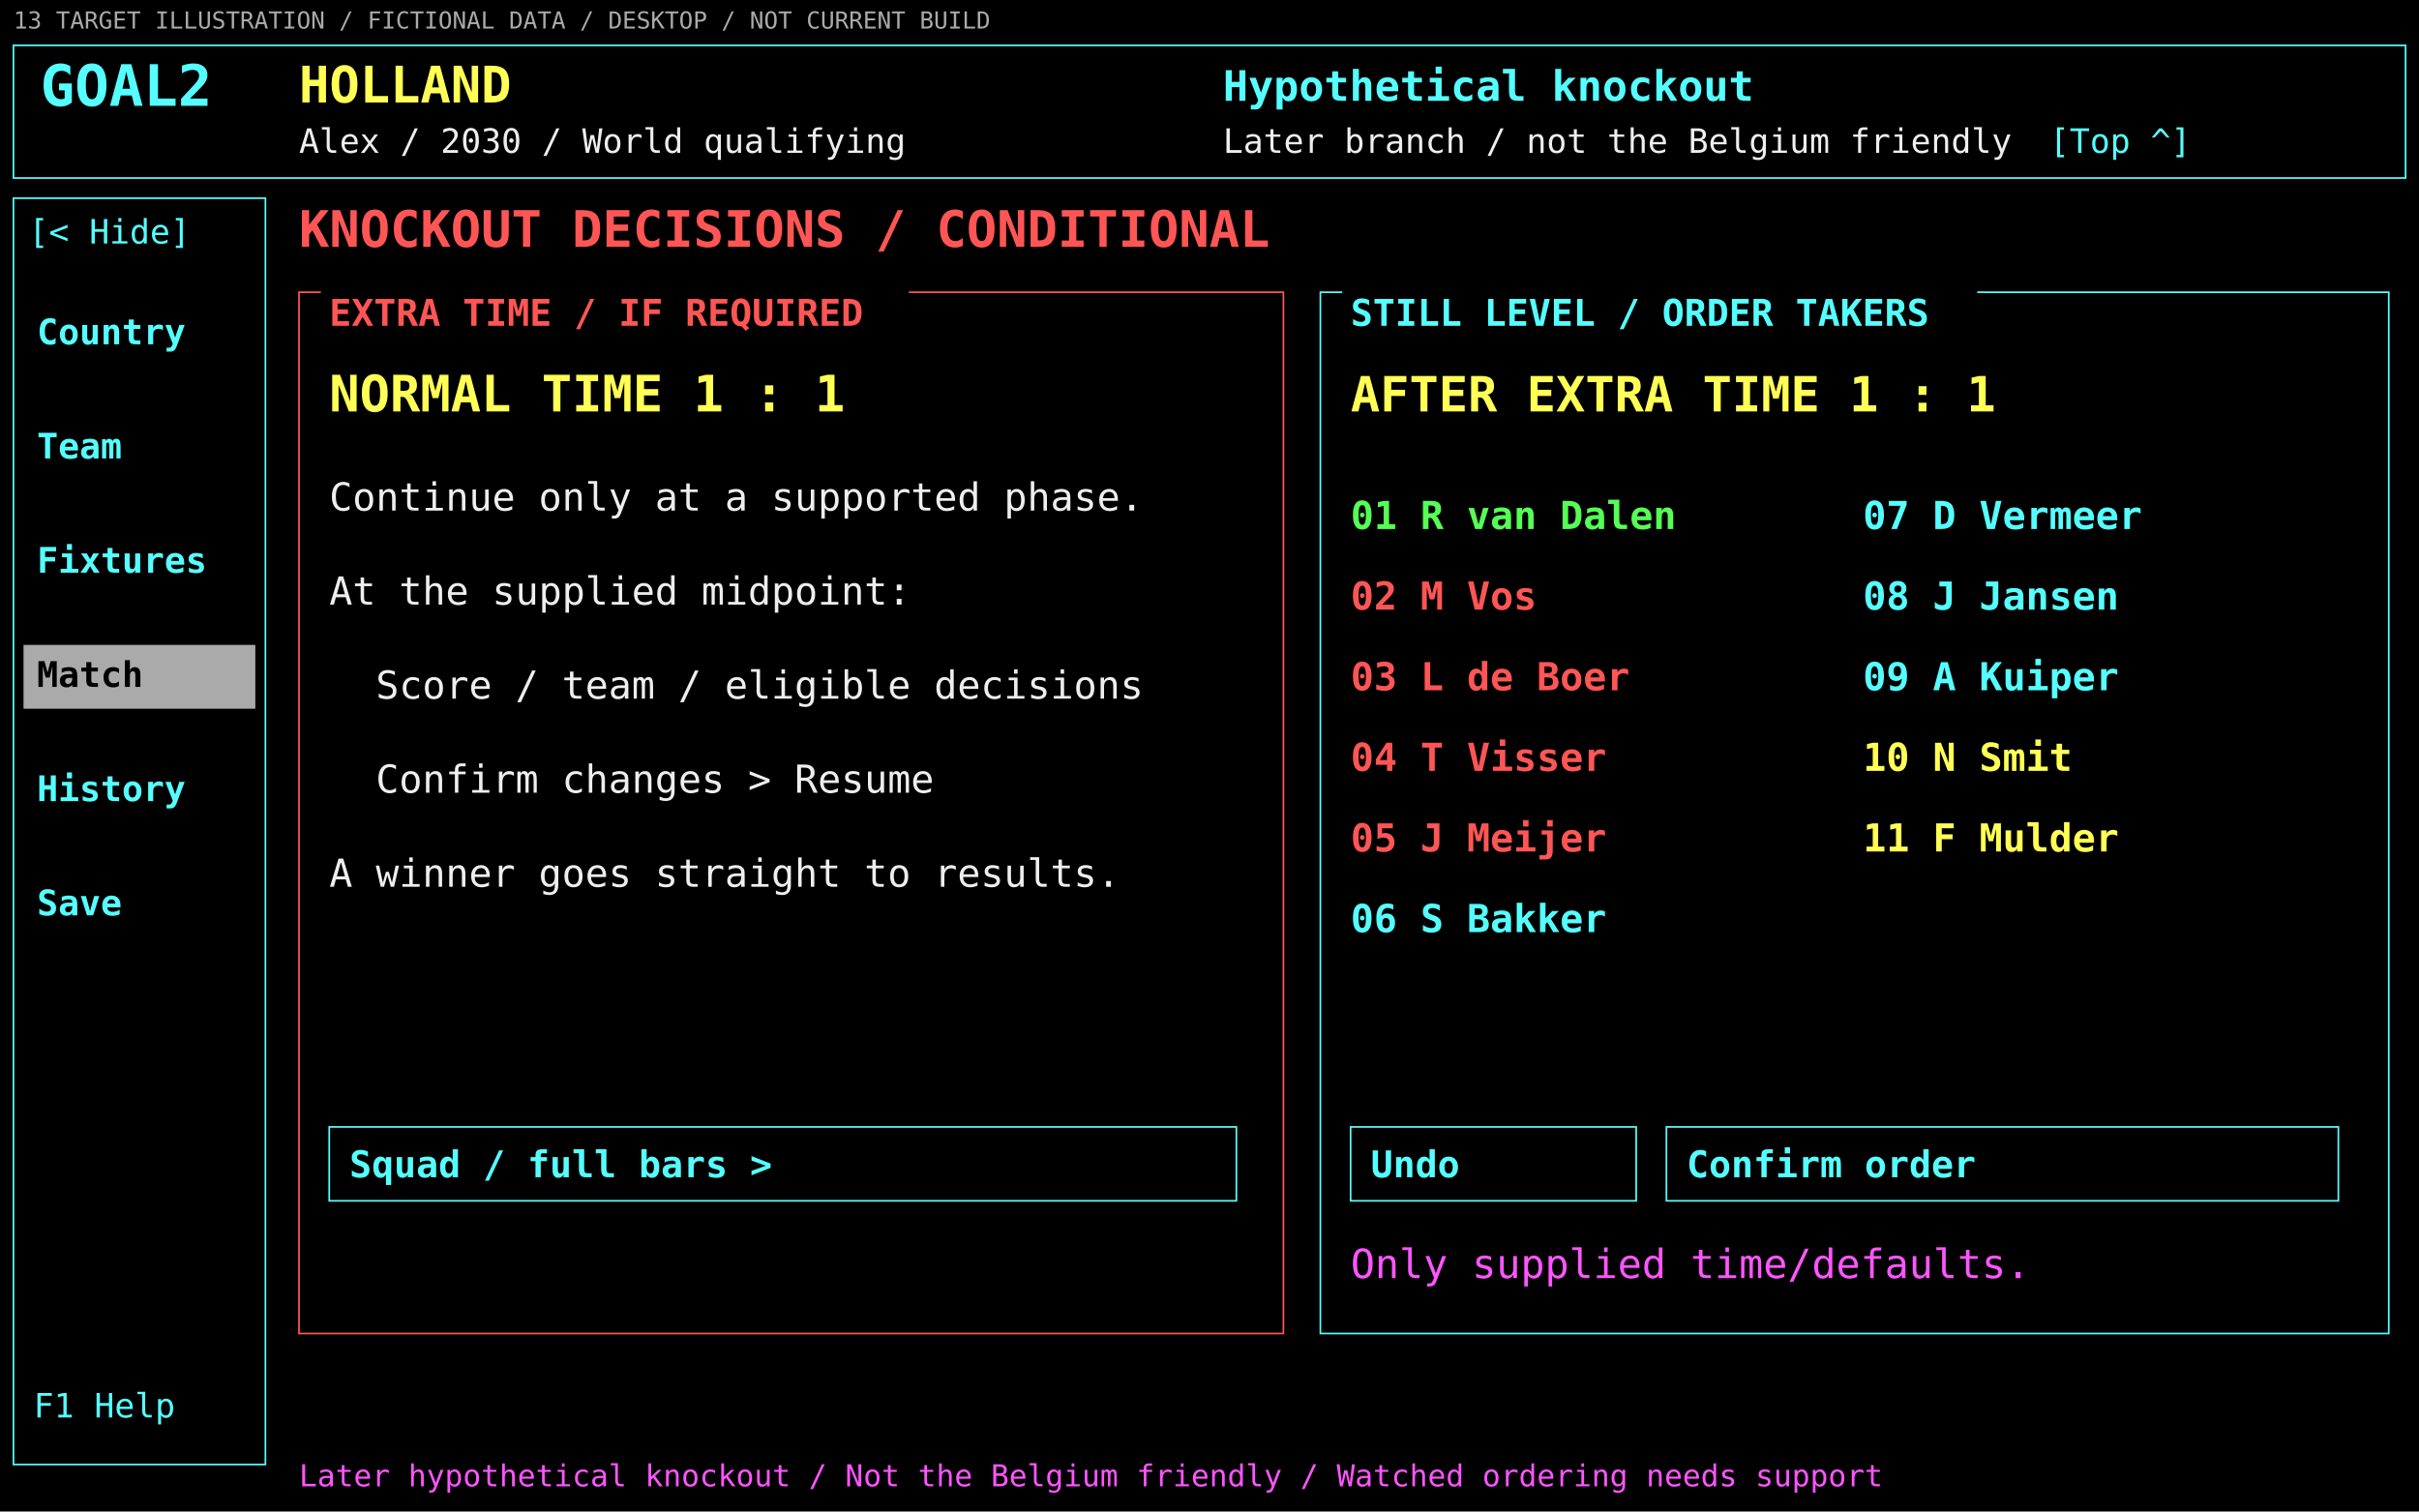
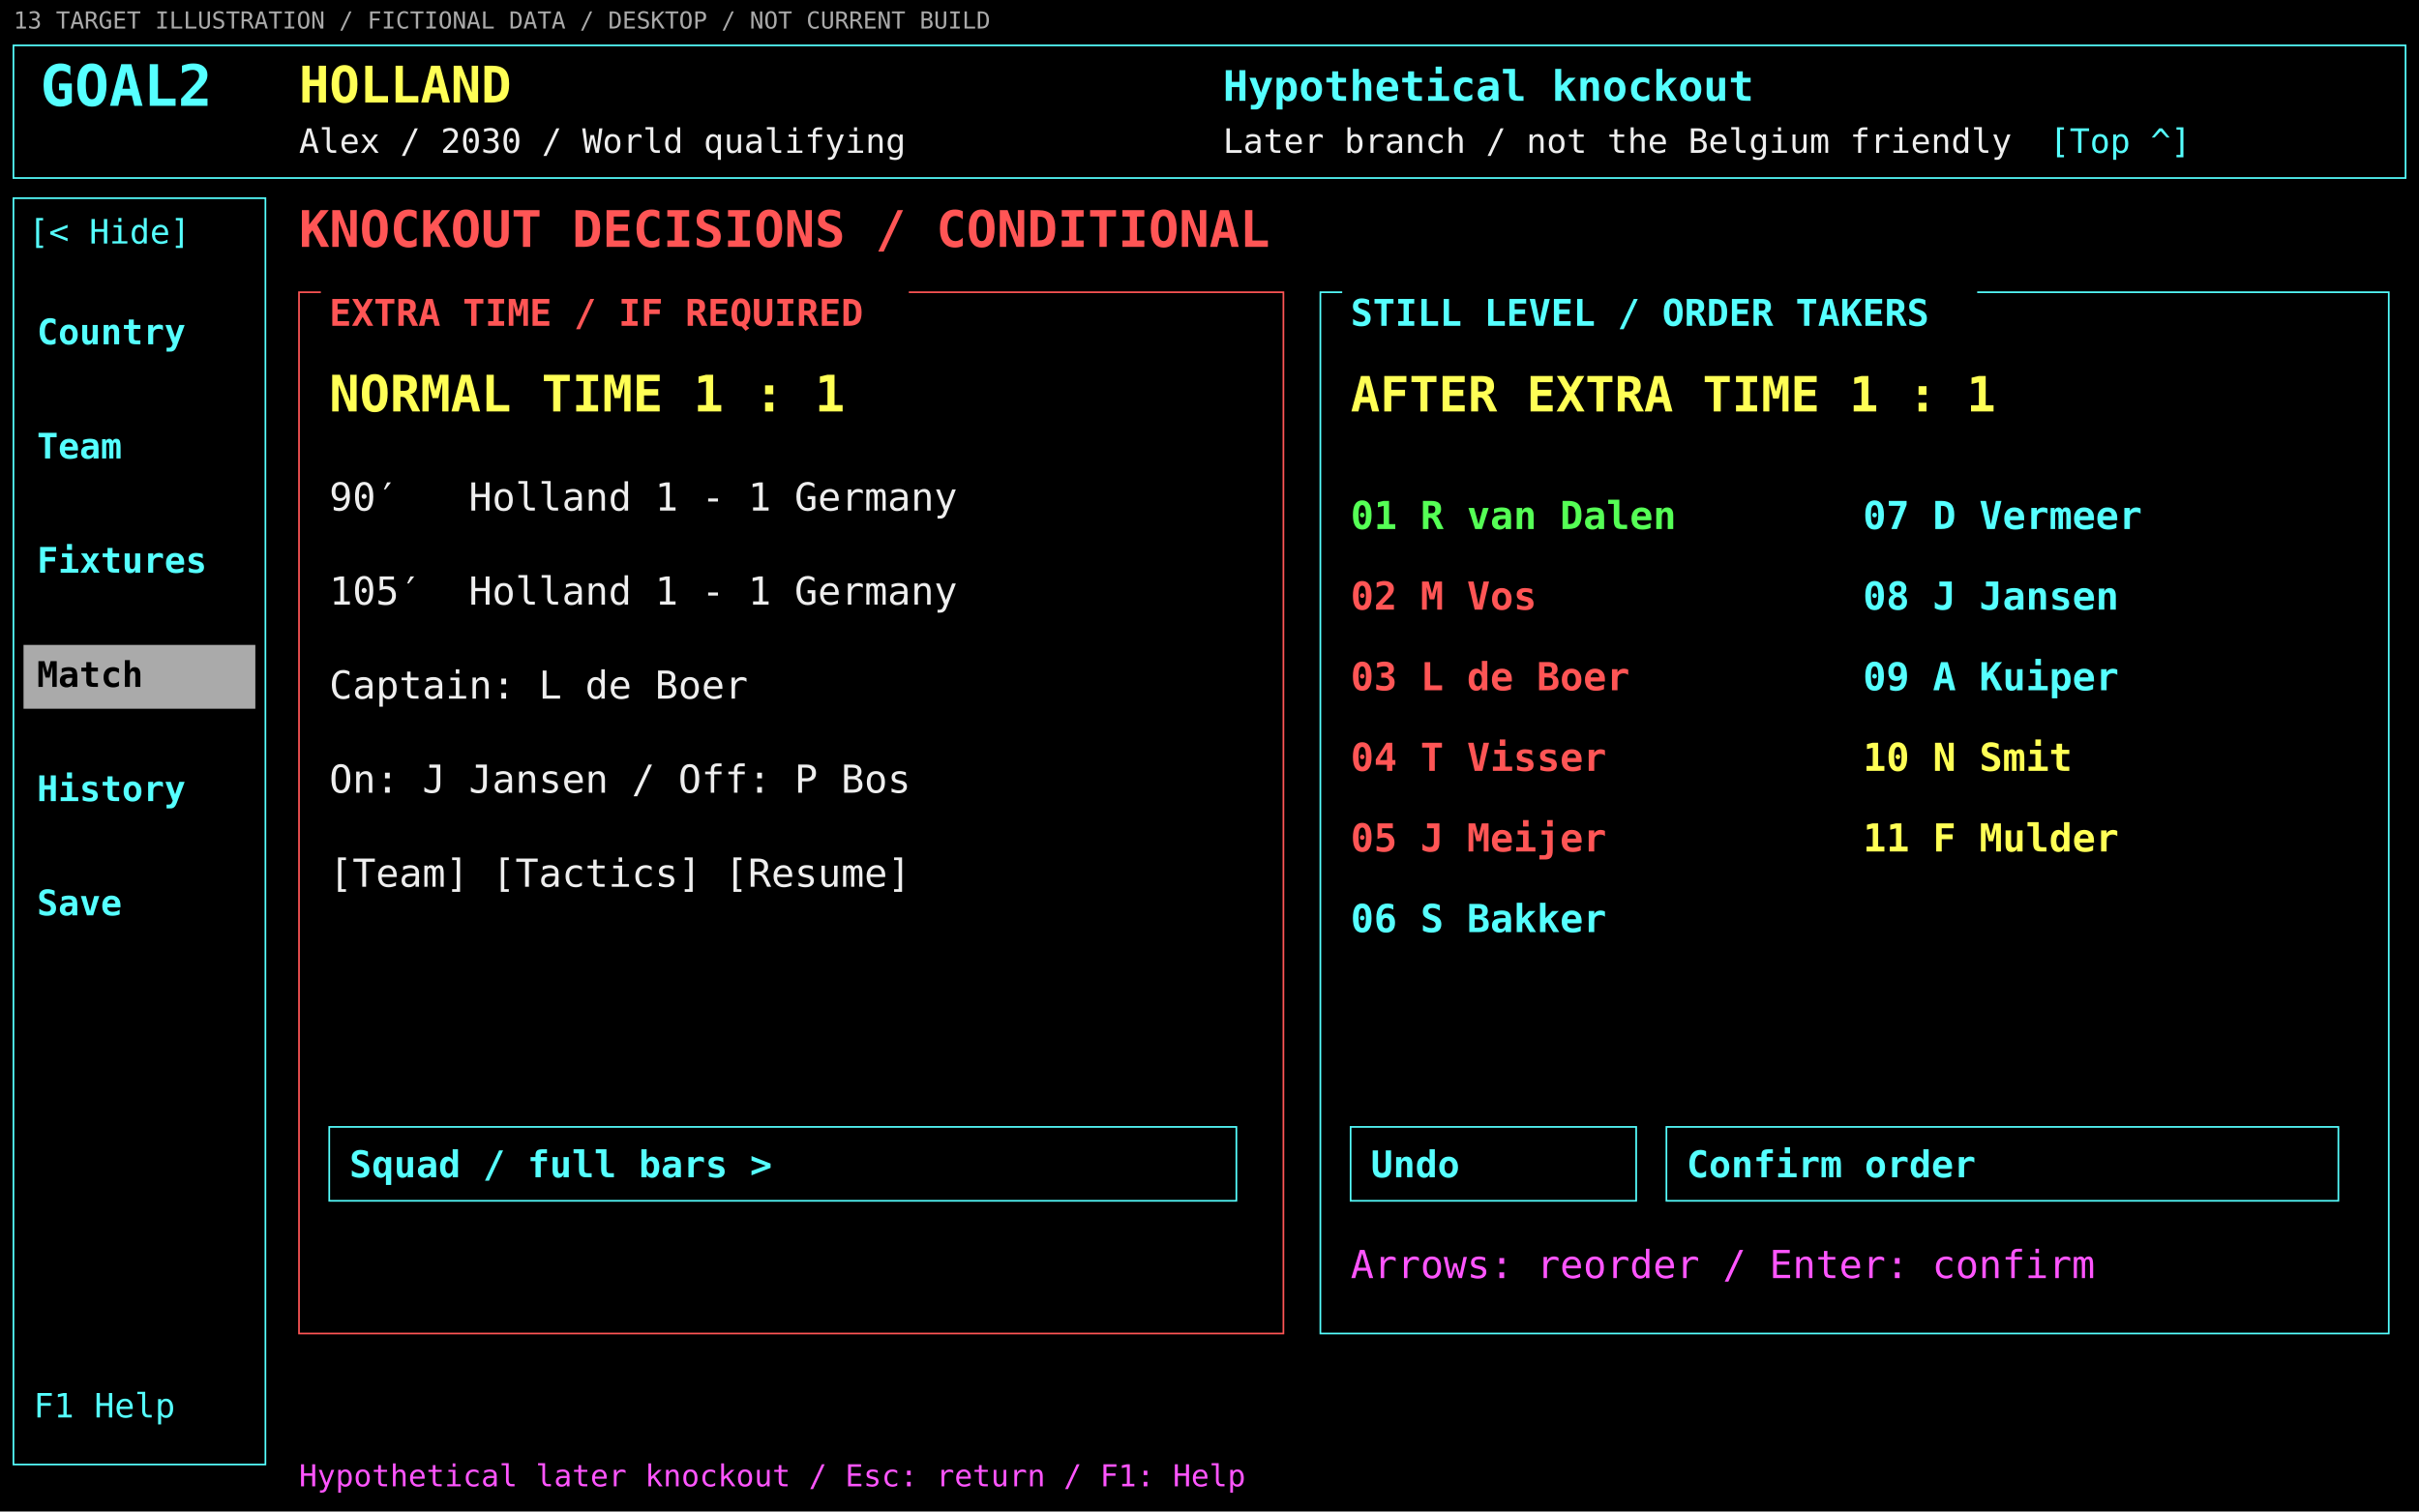
<svg xmlns="http://www.w3.org/2000/svg" width="1440" height="900" viewBox="0 0 1440 900">
  <rect x="0" y="0" width="1440" height="900" fill="#000000" />
  <text x="8" y="17" font-family="DejaVu Sans Mono" font-size="14" font-weight="400" fill="#aaaaaa" xml:space="preserve">13 TARGET ILLUSTRATION / FICTIONAL DATA / DESKTOP / NOT CURRENT BUILD</text>
  <g data-chrome="top">
    <rect x="8" y="27" width="1424" height="79" fill="#000000" stroke="#55ffff" />
    <text x="24" y="63" font-family="DejaVu Sans Mono" font-size="34" font-weight="700" fill="#55ffff" xml:space="preserve">GOAL2</text>
    <text x="178" y="61" font-family="DejaVu Sans Mono" font-size="30" font-weight="700" fill="#ffff55" xml:space="preserve">HOLLAND</text>
    <text x="178" y="91" font-family="DejaVu Sans Mono" font-size="20" font-weight="400" fill="#eeeeee" xml:space="preserve">Alex / 2030 / World qualifying</text>
    <text x="728" y="60" font-family="DejaVu Sans Mono" font-size="25" font-weight="700" fill="#55ffff" xml:space="preserve">Hypothetical knockout</text>
    <text x="728" y="91" font-family="DejaVu Sans Mono" font-size="20" font-weight="400" fill="#eeeeee" xml:space="preserve">Later branch / not the Belgium friendly</text>
    <text x="1220" y="91" font-family="DejaVu Sans Mono" font-size="20" font-weight="400" fill="#55ffff" xml:space="preserve">[Top ^]</text>
  </g>
  <g data-chrome="side">
    <rect x="8" y="118" width="150" height="754" fill="#000000" stroke="#55ffff" />
    <text x="17" y="145" font-family="DejaVu Sans Mono" font-size="20" font-weight="400" fill="#55ffff" xml:space="preserve">[&lt; Hide]</text>
    <text x="22" y="205" font-family="DejaVu Sans Mono" font-size="21" font-weight="700" fill="#55ffff" xml:space="preserve">Country</text>
    <text x="22" y="273" font-family="DejaVu Sans Mono" font-size="21" font-weight="700" fill="#55ffff" xml:space="preserve">Team</text>
    <text x="22" y="341" font-family="DejaVu Sans Mono" font-size="21" font-weight="700" fill="#55ffff" xml:space="preserve">Fixtures</text>
    <rect x="14" y="384" width="138" height="38" fill="#aaaaaa" />
    <text x="22" y="409" font-family="DejaVu Sans Mono" font-size="21" font-weight="700" fill="#000000" xml:space="preserve">Match</text>
    <text x="22" y="477" font-family="DejaVu Sans Mono" font-size="21" font-weight="700" fill="#55ffff" xml:space="preserve">History</text>
    <text x="22" y="545" font-family="DejaVu Sans Mono" font-size="21" font-weight="700" fill="#55ffff" xml:space="preserve">Save</text>
    <text x="20" y="844" font-family="DejaVu Sans Mono" font-size="20" font-weight="400" fill="#55ffff" xml:space="preserve">F1 Help</text>
  </g>
  <text x="178" y="147" font-family="DejaVu Sans Mono" font-size="30" font-weight="700" fill="#ff5555" xml:space="preserve">KNOCKOUT DECISIONS / CONDITIONAL</text>
  <rect x="178" y="174" width="586" height="620" fill="#000000" stroke="#ff5555" />
  <rect x="191" y="173" width="350" height="28" fill="#000000" />
  <text x="196" y="194" font-family="DejaVu Sans Mono" font-size="22" font-weight="700" fill="#ff5555" xml:space="preserve">EXTRA TIME / IF REQUIRED</text>
  <text x="196" y="245" font-family="DejaVu Sans Mono" font-size="30" font-weight="700" fill="#ffff55" xml:space="preserve">NORMAL TIME 1 : 1</text>
-   <text x="196" y="304" font-family="DejaVu Sans Mono" font-size="23" font-weight="400" fill="#eeeeee" xml:space="preserve">Continue only at a supported phase.</text>
-   <text x="196" y="360" font-family="DejaVu Sans Mono" font-size="23" font-weight="400" fill="#eeeeee" xml:space="preserve">At the supplied midpoint:</text>
-   <text x="196" y="416" font-family="DejaVu Sans Mono" font-size="23" font-weight="400" fill="#eeeeee" xml:space="preserve">  Score / team / eligible decisions</text>
-   <text x="196" y="472" font-family="DejaVu Sans Mono" font-size="23" font-weight="400" fill="#eeeeee" xml:space="preserve">  Confirm changes &gt; Resume</text>
-   <text x="196" y="528" font-family="DejaVu Sans Mono" font-size="23" font-weight="400" fill="#eeeeee" xml:space="preserve">A winner goes straight to results.</text>
+   <text x="196" y="304" font-family="DejaVu Sans Mono" font-size="23" font-weight="400" fill="#eeeeee" xml:space="preserve">90′   Holland 1 - 1 Germany</text>
+   <text x="196" y="360" font-family="DejaVu Sans Mono" font-size="23" font-weight="400" fill="#eeeeee" xml:space="preserve">105′  Holland 1 - 1 Germany</text>
+   <text x="196" y="416" font-family="DejaVu Sans Mono" font-size="23" font-weight="400" fill="#eeeeee" xml:space="preserve">Captain: L de Boer</text>
+   <text x="196" y="472" font-family="DejaVu Sans Mono" font-size="23" font-weight="400" fill="#eeeeee" xml:space="preserve">On: J Jansen / Off: P Bos</text>
+   <text x="196" y="528" font-family="DejaVu Sans Mono" font-size="23" font-weight="400" fill="#eeeeee" xml:space="preserve">[Team] [Tactics] [Resume]</text>
  <rect x="196" y="671" width="540" height="44" fill="#000000" stroke="#55ffff" />
  <text x="208" y="701" font-family="DejaVu Sans Mono" font-size="22" font-weight="700" fill="#55ffff" xml:space="preserve">Squad / full bars &gt;</text>
  <rect x="786" y="174" width="636" height="620" fill="#000000" stroke="#55ffff" />
  <rect x="799" y="173" width="378" height="28" fill="#000000" />
  <text x="804" y="194" font-family="DejaVu Sans Mono" font-size="22" font-weight="700" fill="#55ffff" xml:space="preserve">STILL LEVEL / ORDER TAKERS</text>
  <text x="804" y="245" font-family="DejaVu Sans Mono" font-size="29" font-weight="700" fill="#ffff55" xml:space="preserve">AFTER EXTRA TIME 1 : 1</text>
  <text x="804" y="315" font-family="DejaVu Sans Mono" font-size="23" font-weight="700" fill="#55ff55" xml:space="preserve">01 R van Dalen</text>
  <text x="804" y="363" font-family="DejaVu Sans Mono" font-size="23" font-weight="700" fill="#ff5555" xml:space="preserve">02 M Vos</text>
  <text x="804" y="411" font-family="DejaVu Sans Mono" font-size="23" font-weight="700" fill="#ff5555" xml:space="preserve">03 L de Boer</text>
  <text x="804" y="459" font-family="DejaVu Sans Mono" font-size="23" font-weight="700" fill="#ff5555" xml:space="preserve">04 T Visser</text>
  <text x="804" y="507" font-family="DejaVu Sans Mono" font-size="23" font-weight="700" fill="#ff5555" xml:space="preserve">05 J Meijer</text>
  <text x="804" y="555" font-family="DejaVu Sans Mono" font-size="23" font-weight="700" fill="#55ffff" xml:space="preserve">06 S Bakker</text>
  <text x="1109" y="315" font-family="DejaVu Sans Mono" font-size="23" font-weight="700" fill="#55ffff" xml:space="preserve">07 D Vermeer</text>
  <text x="1109" y="363" font-family="DejaVu Sans Mono" font-size="23" font-weight="700" fill="#55ffff" xml:space="preserve">08 J Jansen</text>
  <text x="1109" y="411" font-family="DejaVu Sans Mono" font-size="23" font-weight="700" fill="#55ffff" xml:space="preserve">09 A Kuiper</text>
  <text x="1109" y="459" font-family="DejaVu Sans Mono" font-size="23" font-weight="700" fill="#ffff55" xml:space="preserve">10 N Smit</text>
  <text x="1109" y="507" font-family="DejaVu Sans Mono" font-size="23" font-weight="700" fill="#ffff55" xml:space="preserve">11 F Mulder</text>
  <rect x="804" y="671" width="170" height="44" fill="#000000" stroke="#55ffff" />
  <text x="816" y="701" font-family="DejaVu Sans Mono" font-size="22" font-weight="700" fill="#55ffff" xml:space="preserve">Undo</text>
  <rect x="992" y="671" width="400" height="44" fill="#000000" stroke="#55ffff" />
  <text x="1004" y="701" font-family="DejaVu Sans Mono" font-size="22" font-weight="700" fill="#55ffff" xml:space="preserve">Confirm order</text>
-   <text x="804" y="761" font-family="DejaVu Sans Mono" font-size="24" font-weight="400" fill="#ff55ff" xml:space="preserve">Only supplied time/defaults.</text>
-   <text x="178" y="885" font-family="DejaVu Sans Mono" font-size="18" font-weight="400" fill="#ff55ff" xml:space="preserve">Later hypothetical knockout / Not the Belgium friendly / Watched ordering needs support</text>
+   <text x="804" y="761" font-family="DejaVu Sans Mono" font-size="23" font-weight="400" fill="#ff55ff" xml:space="preserve">Arrows: reorder / Enter: confirm</text>
+   <text x="178" y="885" font-family="DejaVu Sans Mono" font-size="18" font-weight="400" fill="#ff55ff" xml:space="preserve">Hypothetical later knockout / Esc: return / F1: Help</text>
</svg>
